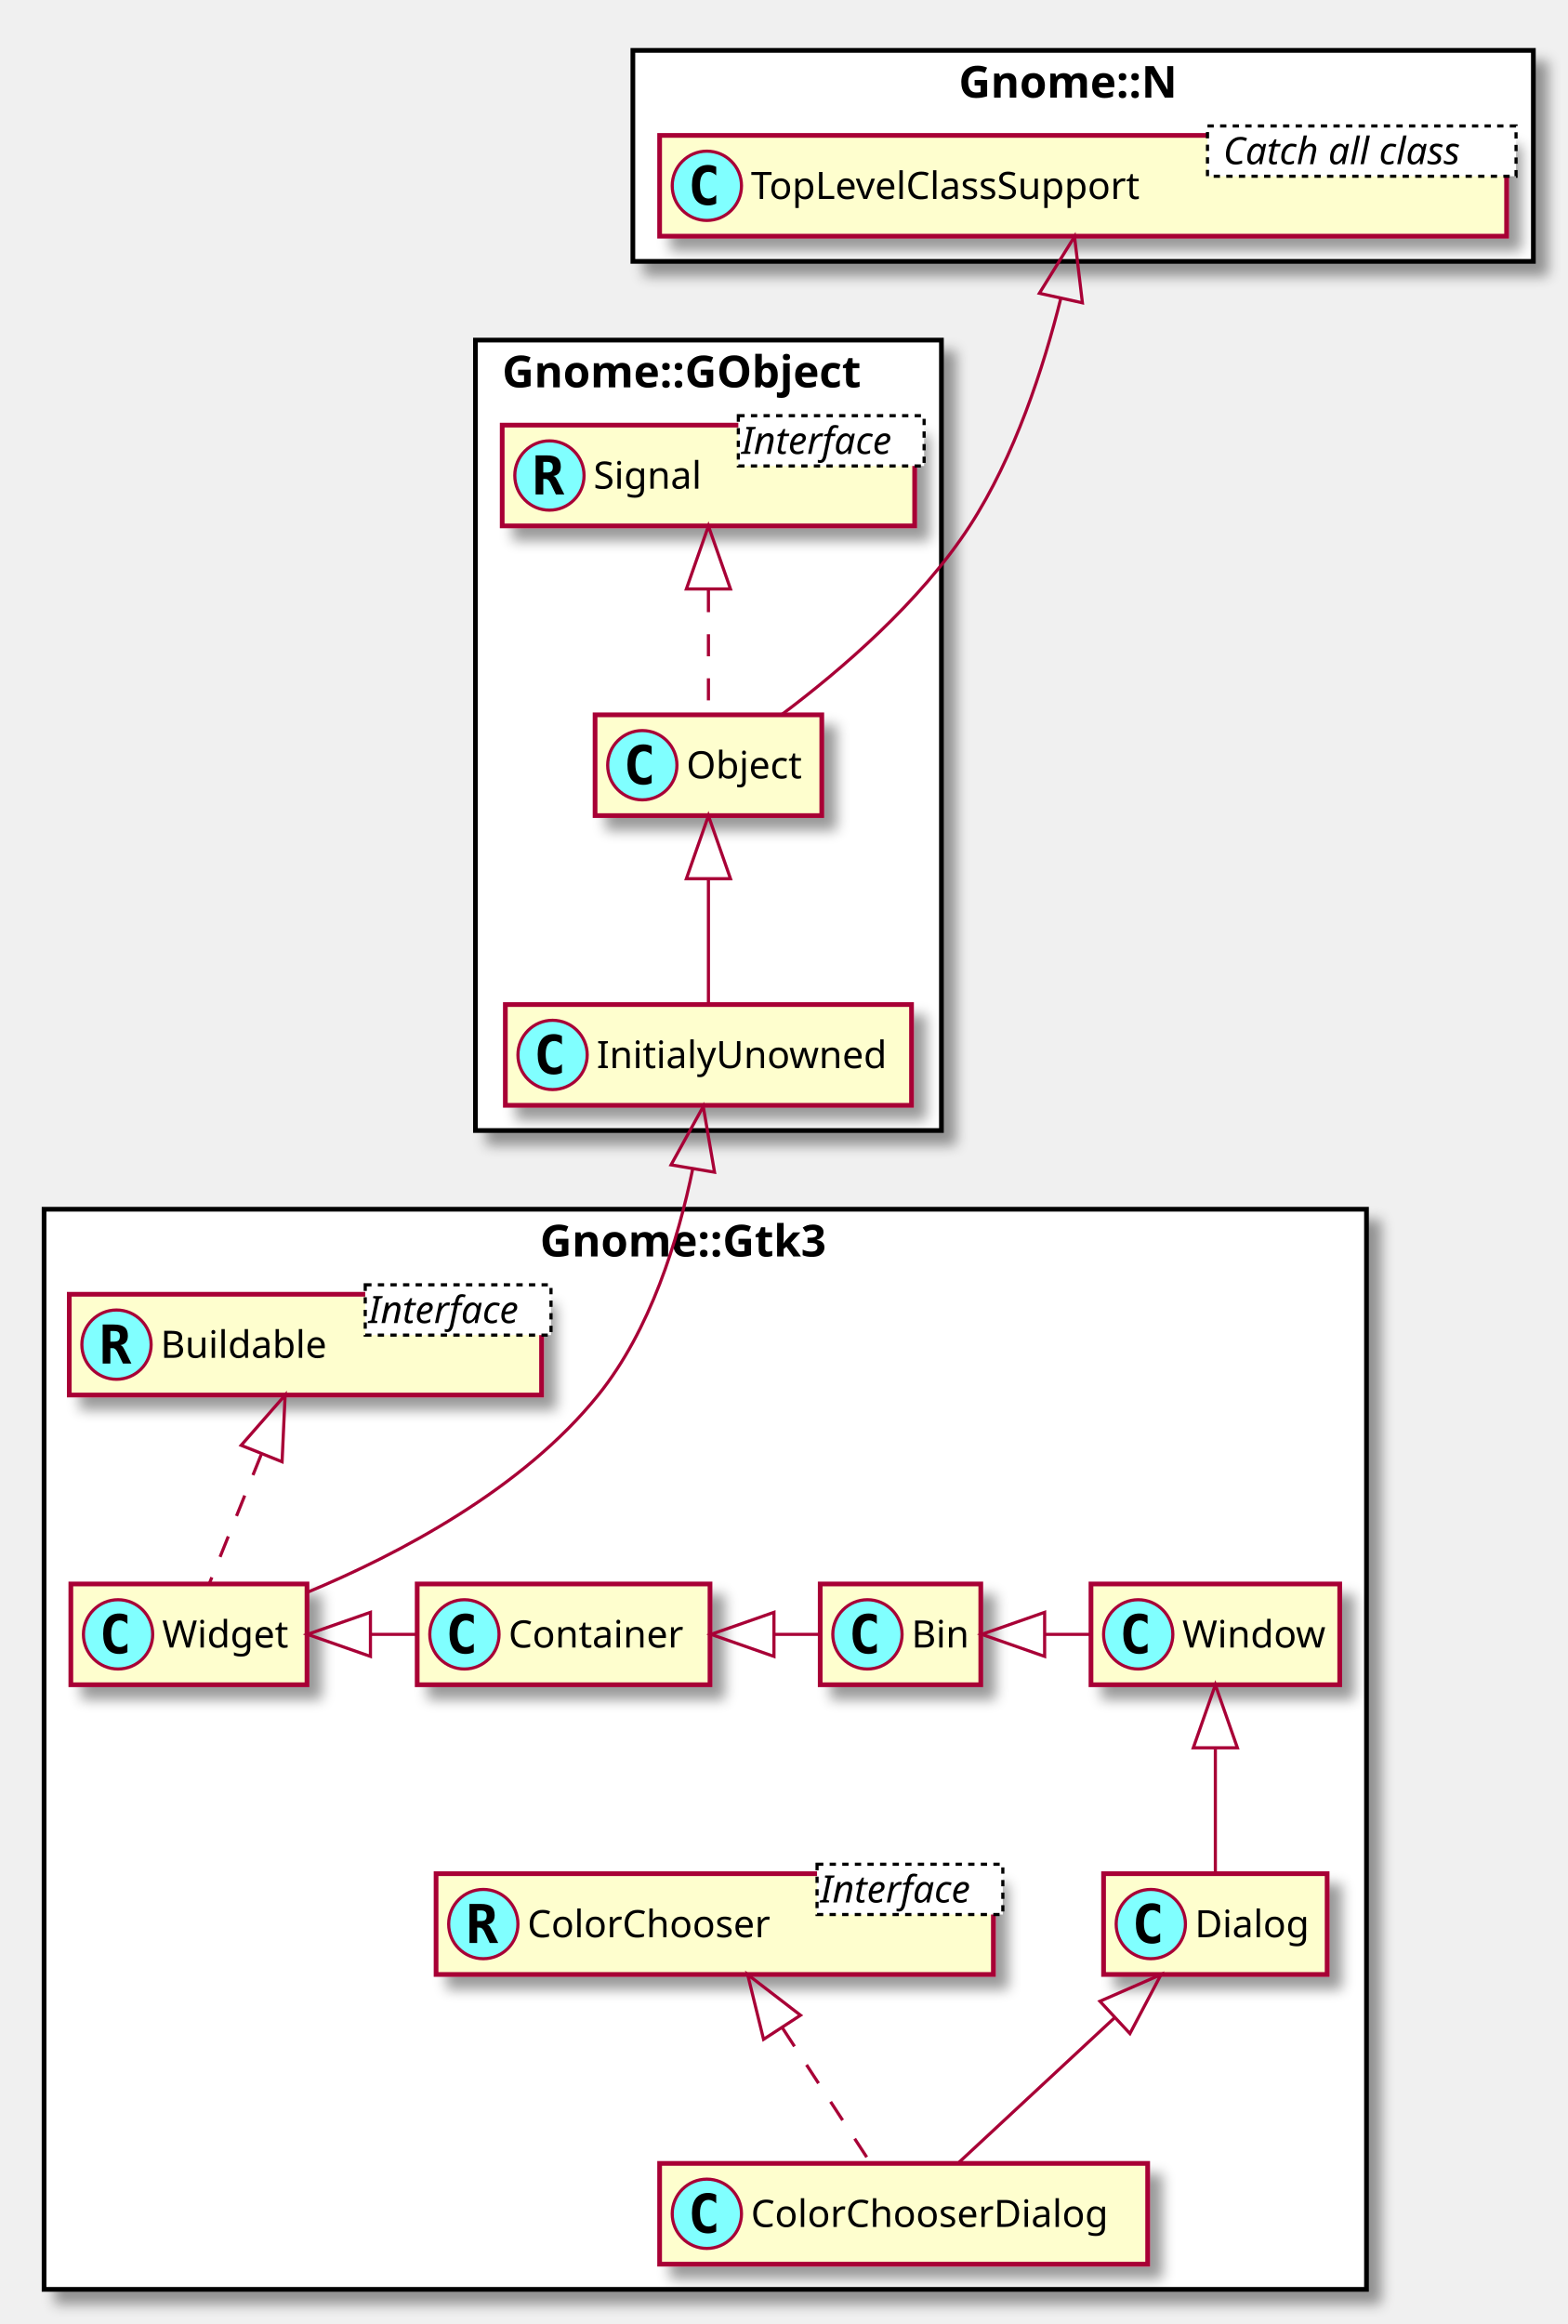
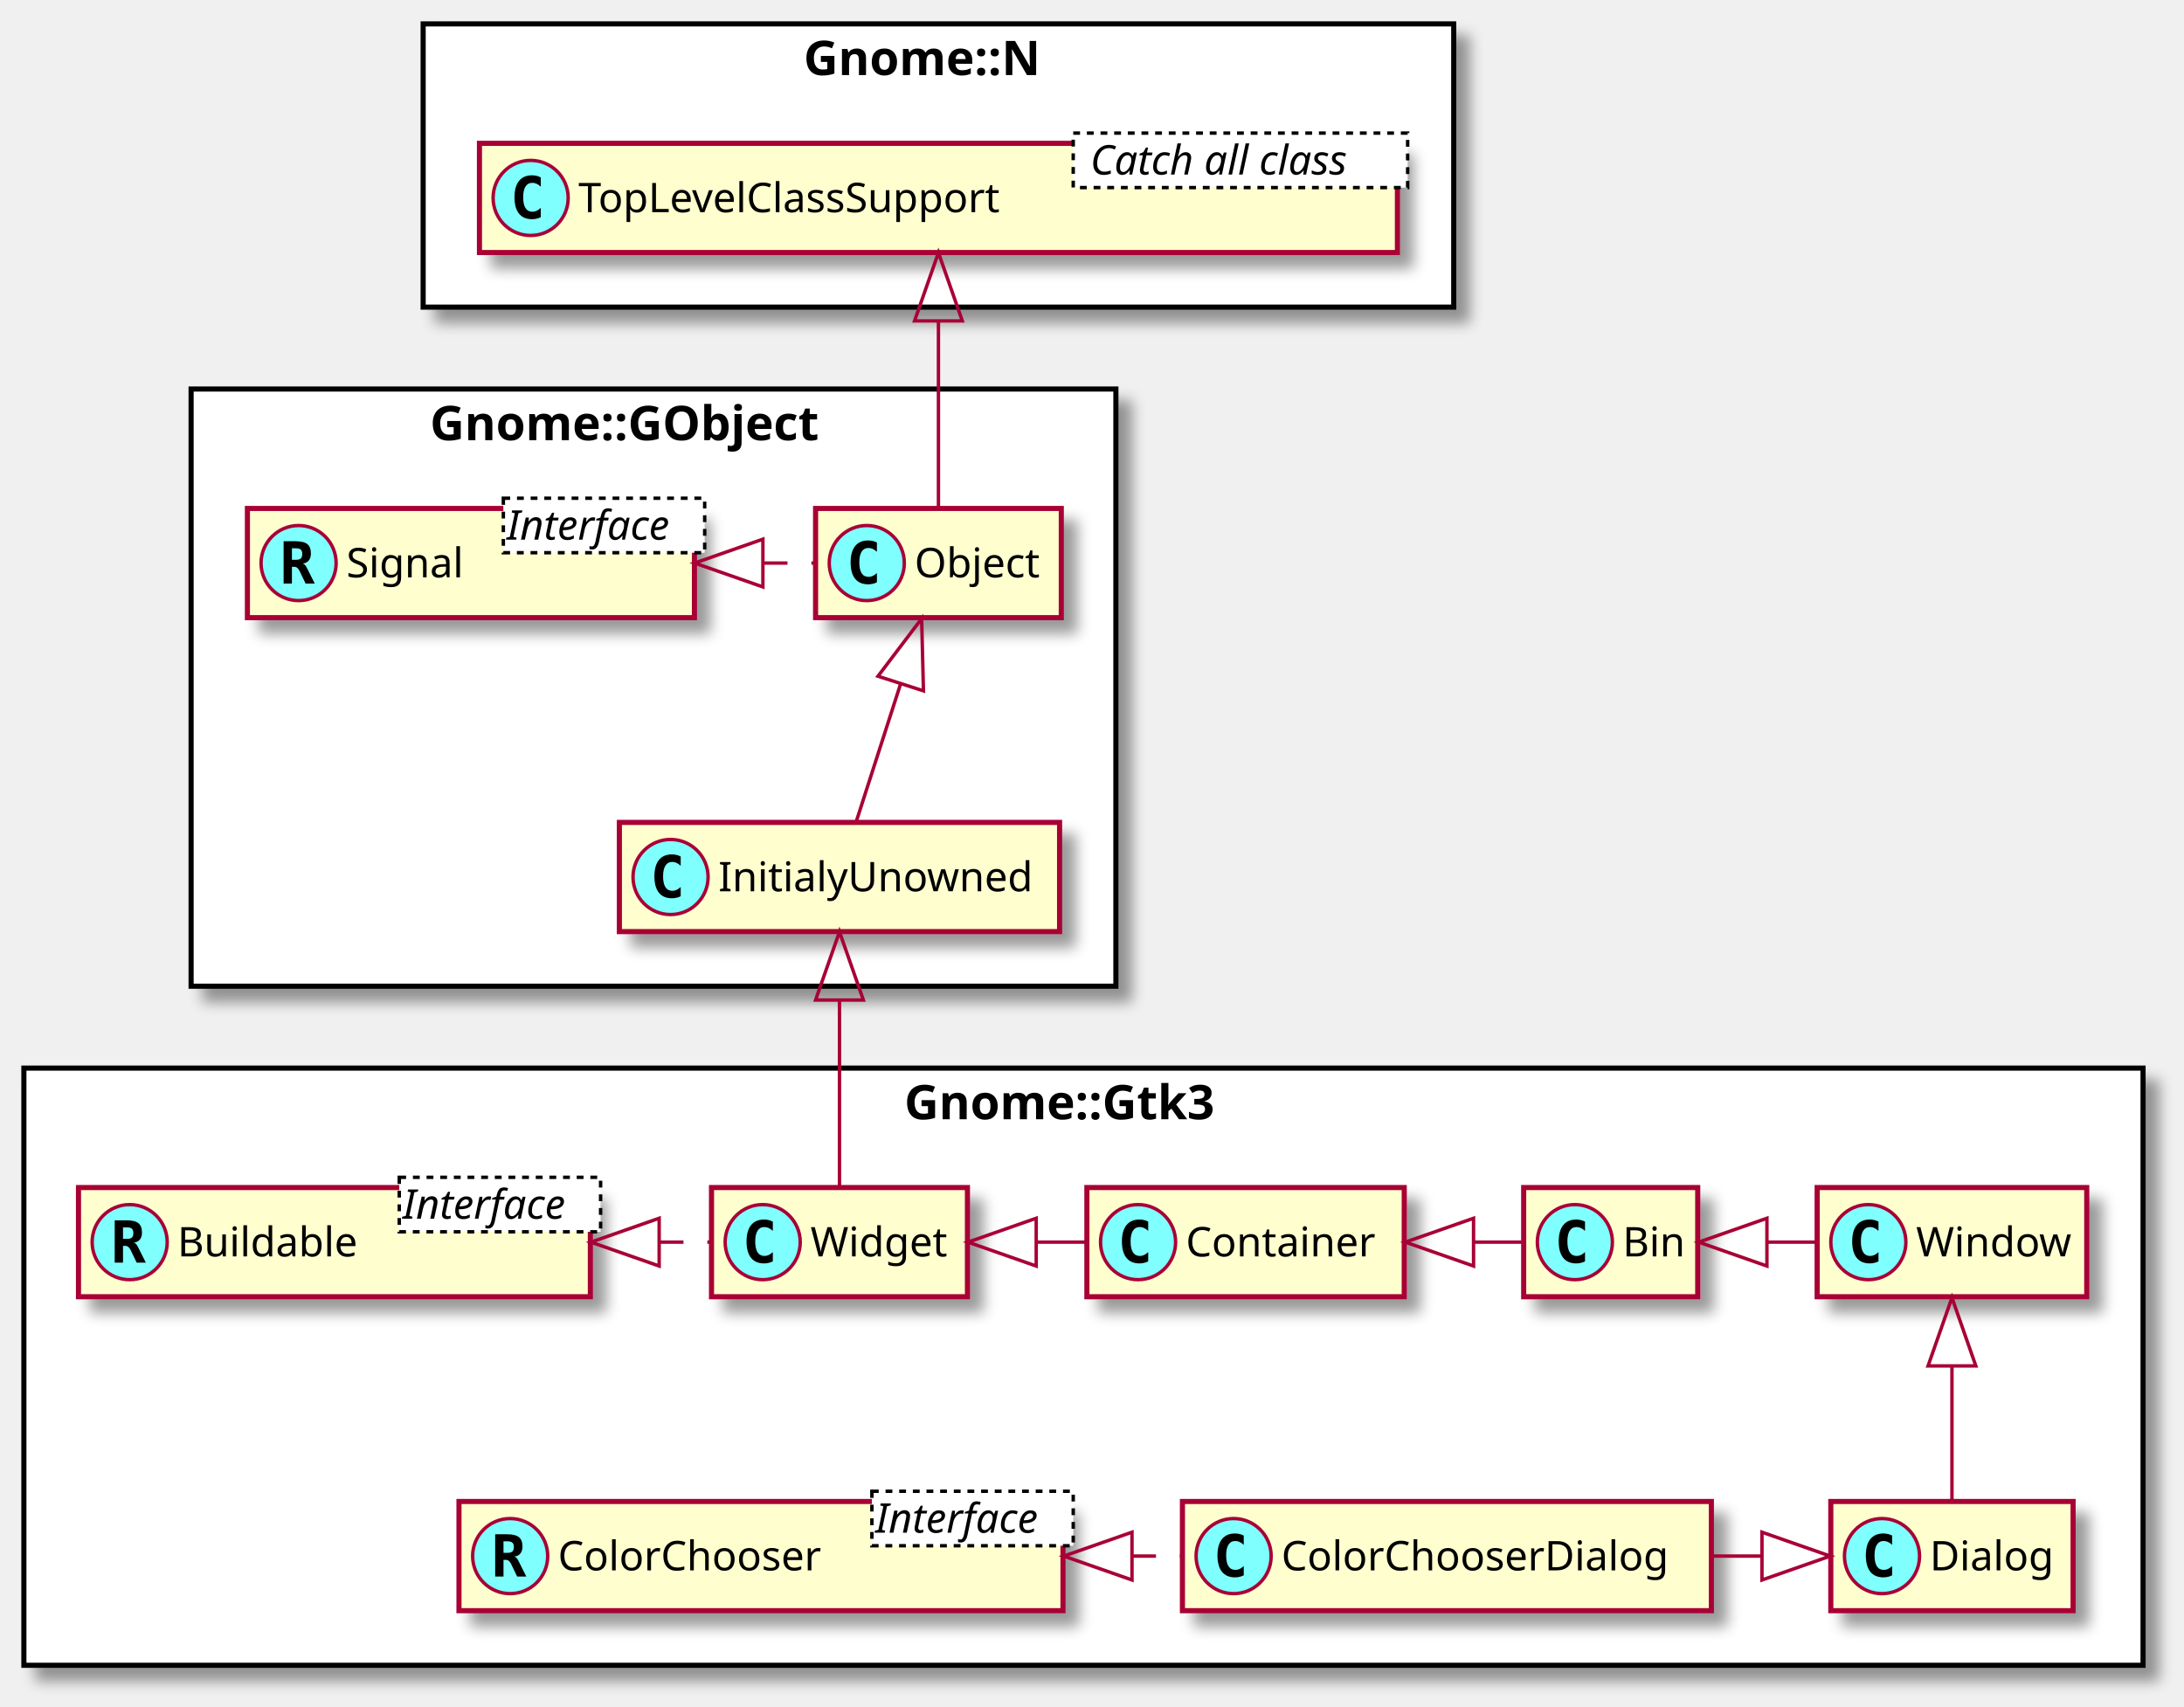
- <svg xmlns="http://www.w3.org/2000/svg" contentScriptType="application/ecmascript" contentStyleType="text/css" height="738px" preserveAspectRatio="none" style="width:498px;height:738px;" version="1.1" viewBox="0 0 498 738" width="498px" zoomAndPan="magnify">
+ <svg xmlns="http://www.w3.org/2000/svg" contentScriptType="application/ecmascript" contentStyleType="text/css" height="500px" preserveAspectRatio="none" style="width:640px;height:500px;" version="1.1" viewBox="0 0 640 500" width="640px" zoomAndPan="magnify">
  <defs>
-     <filter height="300%" id="f1blewdeqm3gwd" width="300%" x="-1" y="-1">
+     <filter height="300%" id="f6r5jbztp8tus" width="300%" x="-1" y="-1">
      <feGaussianBlur result="blurOut" stdDeviation="2.0" />
      <feColorMatrix in="blurOut" result="blurOut2" type="matrix" values="0 0 0 0 0 0 0 0 0 0 0 0 0 0 0 0 0 0 .4 0" />
      <feOffset dx="4.0" dy="4.0" in="blurOut2" result="blurOut3" />
      <feBlend in="SourceGraphic" in2="blurOut3" mode="normal" />
    </filter>
  </defs>
  <g>
-     <rect fill="#FFFFFF" filter="url(#f1blewdeqm3gwd)" height="67" style="stroke: #000000; stroke-width: 1.5;" width="286" x="201" y="16" />
-     <text fill="#000000" font-family="sans-serif" font-size="14" font-weight="bold" lengthAdjust="spacingAndGlyphs" textLength="79" x="304.5" y="30.995">Gnome::N</text>
-     <rect fill="#FFFFFF" filter="url(#f1blewdeqm3gwd)" height="251" style="stroke: #000000; stroke-width: 1.5;" width="148" x="151" y="108" />
-     <text fill="#000000" font-family="sans-serif" font-size="14" font-weight="bold" lengthAdjust="spacingAndGlyphs" textLength="131" x="159.5" y="122.995">Gnome::GObject</text>
-     <rect fill="#FFFFFF" filter="url(#f1blewdeqm3gwd)" height="343" style="stroke: #000000; stroke-width: 1.5;" width="420" x="14" y="384" />
-     <text fill="#000000" font-family="sans-serif" font-size="14" font-weight="bold" lengthAdjust="spacingAndGlyphs" textLength="105" x="171.5" y="398.995">Gnome::Gtk3</text>
-     <rect fill="#FEFECE" filter="url(#f1blewdeqm3gwd)" height="32" id="Gnome::N::TopLevelClassSupport" style="stroke: #A80036; stroke-width: 1.5;" width="269" x="209.5" y="43" />
-     <ellipse cx="224.5" cy="59" fill="#80FFFF" rx="11" ry="11" style="stroke: #A80036; stroke-width: 1.0;" />
-     <path d="M227.469,64.641 Q226.891,64.938 226.25,65.078 Q225.609,65.234 224.906,65.234 Q222.406,65.234 221.078,63.594 Q219.766,61.938 219.766,58.812 Q219.766,55.688 221.078,54.031 Q222.406,52.375 224.906,52.375 Q225.609,52.375 226.25,52.531 Q226.906,52.688 227.469,52.984 L227.469,55.703 Q226.844,55.125 226.25,54.859 Q225.656,54.578 225.031,54.578 Q223.688,54.578 223,55.656 Q222.312,56.719 222.312,58.812 Q222.312,60.906 223,61.984 Q223.688,63.047 225.031,63.047 Q225.656,63.047 226.25,62.781 Q226.844,62.5 227.469,61.922 L227.469,64.641 Z " />
-     <text fill="#000000" font-family="sans-serif" font-size="12" lengthAdjust="spacingAndGlyphs" textLength="137" x="238.5" y="63.181">TopLevelClassSupport</text>
-     <rect fill="#FFFFFF" height="15.969" style="stroke: #000000; stroke-width: 1.0; stroke-dasharray: 2.0,2.0;" width="98" x="383.5" y="40" />
-     <text fill="#000000" font-family="sans-serif" font-size="12" font-style="italic" lengthAdjust="spacingAndGlyphs" textLength="88" x="388.5" y="52.139">Catch all class</text>
-     <rect fill="#FEFECE" filter="url(#f1blewdeqm3gwd)" height="32" id="Gnome::GObject::Signal" style="stroke: #A80036; stroke-width: 1.5;" width="131" x="159.5" y="135" />
-     <ellipse cx="174.5" cy="151" fill="#80FFFF" rx="11" ry="11" style="stroke: #A80036; stroke-width: 1.0;" />
-     <path d="M175.703,151.141 Q176.062,151.219 176.328,151.5 Q176.609,151.766 177,152.547 L179.234,157 L176.547,157 L175.047,153.875 Q174.984,153.734 174.875,153.5 Q174.219,152.109 173.328,152.109 L172.547,152.109 L172.547,157 L170.109,157 L170.109,144.609 L173.641,144.609 Q176.031,144.609 177.062,145.453 Q178.109,146.297 178.109,148.203 Q178.109,149.484 177.484,150.25 Q176.875,151 175.703,151.141 Z M172.547,146.672 L172.547,150.047 L173.703,150.047 Q174.719,150.047 175.141,149.656 Q175.578,149.25 175.578,148.344 Q175.578,147.453 175.141,147.062 Q174.719,146.672 173.703,146.672 L172.547,146.672 Z " />
-     <text fill="#000000" font-family="sans-serif" font-size="12" lengthAdjust="spacingAndGlyphs" textLength="38" x="188.5" y="155.181">Signal</text>
-     <rect fill="#FFFFFF" height="15.969" style="stroke: #000000; stroke-width: 1.0; stroke-dasharray: 2.0,2.0;" width="59" x="234.5" y="132" />
-     <text fill="#000000" font-family="sans-serif" font-size="12" font-style="italic" lengthAdjust="spacingAndGlyphs" textLength="57" x="235.5" y="144.139">Interface</text>
-     <rect fill="#FEFECE" filter="url(#f1blewdeqm3gwd)" height="32" id="Gnome::GObject::Object" style="stroke: #A80036; stroke-width: 1.5;" width="72" x="189" y="227" />
-     <ellipse cx="204" cy="243" fill="#80FFFF" rx="11" ry="11" style="stroke: #A80036; stroke-width: 1.0;" />
-     <path d="M206.969,248.641 Q206.391,248.938 205.75,249.078 Q205.109,249.234 204.406,249.234 Q201.906,249.234 200.578,247.594 Q199.266,245.938 199.266,242.812 Q199.266,239.688 200.578,238.031 Q201.906,236.375 204.406,236.375 Q205.109,236.375 205.75,236.531 Q206.406,236.688 206.969,236.984 L206.969,239.703 Q206.344,239.125 205.75,238.859 Q205.156,238.578 204.531,238.578 Q203.188,238.578 202.5,239.656 Q201.812,240.719 201.812,242.812 Q201.812,244.906 202.5,245.984 Q203.188,247.047 204.531,247.047 Q205.156,247.047 205.75,246.781 Q206.344,246.5 206.969,245.922 L206.969,248.641 Z " />
-     <text fill="#000000" font-family="sans-serif" font-size="12" lengthAdjust="spacingAndGlyphs" textLength="40" x="218" y="247.181">Object</text>
-     <rect fill="#FEFECE" filter="url(#f1blewdeqm3gwd)" height="32" id="Gnome::GObject::InitialyUnowned" style="stroke: #A80036; stroke-width: 1.5;" width="129" x="160.5" y="319" />
-     <ellipse cx="175.5" cy="335" fill="#80FFFF" rx="11" ry="11" style="stroke: #A80036; stroke-width: 1.0;" />
-     <path d="M178.469,340.641 Q177.891,340.938 177.25,341.078 Q176.609,341.234 175.906,341.234 Q173.406,341.234 172.078,339.594 Q170.766,337.938 170.766,334.812 Q170.766,331.688 172.078,330.031 Q173.406,328.375 175.906,328.375 Q176.609,328.375 177.25,328.531 Q177.906,328.688 178.469,328.984 L178.469,331.703 Q177.844,331.125 177.25,330.859 Q176.656,330.578 176.031,330.578 Q174.688,330.578 174,331.656 Q173.312,332.719 173.312,334.812 Q173.312,336.906 174,337.984 Q174.688,339.047 176.031,339.047 Q176.656,339.047 177.25,338.781 Q177.844,338.5 178.469,337.922 L178.469,340.641 Z " />
-     <text fill="#000000" font-family="sans-serif" font-size="12" lengthAdjust="spacingAndGlyphs" textLength="97" x="189.5" y="339.181">InitialyUnowned</text>
-     <rect fill="#FEFECE" filter="url(#f1blewdeqm3gwd)" height="32" id="Gnome::Gtk3::Buildable" style="stroke: #A80036; stroke-width: 1.5;" width="150" x="22" y="411" />
-     <ellipse cx="37" cy="427" fill="#80FFFF" rx="11" ry="11" style="stroke: #A80036; stroke-width: 1.0;" />
-     <path d="M38.203,427.141 Q38.562,427.219 38.828,427.5 Q39.109,427.766 39.5,428.547 L41.734,433 L39.047,433 L37.547,429.875 Q37.484,429.734 37.375,429.5 Q36.719,428.109 35.828,428.109 L35.047,428.109 L35.047,433 L32.609,433 L32.609,420.609 L36.141,420.609 Q38.531,420.609 39.562,421.453 Q40.609,422.297 40.609,424.203 Q40.609,425.484 39.984,426.25 Q39.375,427 38.203,427.141 Z M35.047,422.672 L35.047,426.047 L36.203,426.047 Q37.219,426.047 37.641,425.656 Q38.078,425.25 38.078,424.344 Q38.078,423.453 37.641,423.062 Q37.219,422.672 36.203,422.672 L35.047,422.672 Z " />
-     <text fill="#000000" font-family="sans-serif" font-size="12" lengthAdjust="spacingAndGlyphs" textLength="57" x="51" y="431.181">Buildable</text>
-     <rect fill="#FFFFFF" height="15.969" style="stroke: #000000; stroke-width: 1.0; stroke-dasharray: 2.0,2.0;" width="59" x="116" y="408" />
-     <text fill="#000000" font-family="sans-serif" font-size="12" font-style="italic" lengthAdjust="spacingAndGlyphs" textLength="57" x="117" y="420.139">Interface</text>
-     <rect fill="#FEFECE" filter="url(#f1blewdeqm3gwd)" height="32" id="Gnome::Gtk3::ColorChooser" style="stroke: #A80036; stroke-width: 1.5;" width="177" x="138.5" y="595" />
-     <ellipse cx="153.5" cy="611" fill="#80FFFF" rx="11" ry="11" style="stroke: #A80036; stroke-width: 1.0;" />
-     <path d="M154.703,611.141 Q155.062,611.219 155.328,611.5 Q155.609,611.766 156,612.547 L158.234,617 L155.547,617 L154.047,613.875 Q153.984,613.734 153.875,613.5 Q153.219,612.109 152.328,612.109 L151.547,612.109 L151.547,617 L149.109,617 L149.109,604.609 L152.641,604.609 Q155.031,604.609 156.062,605.453 Q157.109,606.297 157.109,608.203 Q157.109,609.484 156.484,610.25 Q155.875,611 154.703,611.141 Z M151.547,606.672 L151.547,610.047 L152.703,610.047 Q153.719,610.047 154.141,609.656 Q154.578,609.25 154.578,608.344 Q154.578,607.453 154.141,607.062 Q153.719,606.672 152.703,606.672 L151.547,606.672 Z " />
-     <text fill="#000000" font-family="sans-serif" font-size="12" lengthAdjust="spacingAndGlyphs" textLength="84" x="167.5" y="615.181">ColorChooser</text>
-     <rect fill="#FFFFFF" height="15.969" style="stroke: #000000; stroke-width: 1.0; stroke-dasharray: 2.0,2.0;" width="59" x="259.5" y="592" />
-     <text fill="#000000" font-family="sans-serif" font-size="12" font-style="italic" lengthAdjust="spacingAndGlyphs" textLength="57" x="260.5" y="604.139">Interface</text>
-     <rect fill="#FEFECE" filter="url(#f1blewdeqm3gwd)" height="32" id="Gnome::Gtk3::Widget" style="stroke: #A80036; stroke-width: 1.5;" width="75" x="22.5" y="503" />
-     <ellipse cx="37.5" cy="519" fill="#80FFFF" rx="11" ry="11" style="stroke: #A80036; stroke-width: 1.0;" />
-     <path d="M40.469,524.641 Q39.891,524.938 39.25,525.078 Q38.609,525.234 37.906,525.234 Q35.406,525.234 34.078,523.594 Q32.766,521.938 32.766,518.812 Q32.766,515.688 34.078,514.031 Q35.406,512.375 37.906,512.375 Q38.609,512.375 39.25,512.531 Q39.906,512.688 40.469,512.984 L40.469,515.703 Q39.844,515.125 39.25,514.859 Q38.656,514.578 38.031,514.578 Q36.688,514.578 36,515.656 Q35.312,516.719 35.312,518.812 Q35.312,520.906 36,521.984 Q36.688,523.047 38.031,523.047 Q38.656,523.047 39.25,522.781 Q39.844,522.5 40.469,521.922 L40.469,524.641 Z " />
-     <text fill="#000000" font-family="sans-serif" font-size="12" lengthAdjust="spacingAndGlyphs" textLength="43" x="51.5" y="523.181">Widget</text>
-     <rect fill="#FEFECE" filter="url(#f1blewdeqm3gwd)" height="32" id="Gnome::Gtk3::Container" style="stroke: #A80036; stroke-width: 1.5;" width="93" x="132.5" y="503" />
-     <ellipse cx="147.5" cy="519" fill="#80FFFF" rx="11" ry="11" style="stroke: #A80036; stroke-width: 1.0;" />
-     <path d="M150.469,524.641 Q149.891,524.938 149.25,525.078 Q148.609,525.234 147.906,525.234 Q145.406,525.234 144.078,523.594 Q142.766,521.938 142.766,518.812 Q142.766,515.688 144.078,514.031 Q145.406,512.375 147.906,512.375 Q148.609,512.375 149.25,512.531 Q149.906,512.688 150.469,512.984 L150.469,515.703 Q149.844,515.125 149.25,514.859 Q148.656,514.578 148.031,514.578 Q146.688,514.578 146,515.656 Q145.312,516.719 145.312,518.812 Q145.312,520.906 146,521.984 Q146.688,523.047 148.031,523.047 Q148.656,523.047 149.25,522.781 Q149.844,522.5 150.469,521.922 L150.469,524.641 Z " />
-     <text fill="#000000" font-family="sans-serif" font-size="12" lengthAdjust="spacingAndGlyphs" textLength="61" x="161.5" y="523.181">Container</text>
-     <rect fill="#FEFECE" filter="url(#f1blewdeqm3gwd)" height="32" id="Gnome::Gtk3::Bin" style="stroke: #A80036; stroke-width: 1.5;" width="51" x="260.5" y="503" />
-     <ellipse cx="275.5" cy="519" fill="#80FFFF" rx="11" ry="11" style="stroke: #A80036; stroke-width: 1.0;" />
-     <path d="M278.469,524.641 Q277.891,524.938 277.25,525.078 Q276.609,525.234 275.906,525.234 Q273.406,525.234 272.078,523.594 Q270.766,521.938 270.766,518.812 Q270.766,515.688 272.078,514.031 Q273.406,512.375 275.906,512.375 Q276.609,512.375 277.25,512.531 Q277.906,512.688 278.469,512.984 L278.469,515.703 Q277.844,515.125 277.25,514.859 Q276.656,514.578 276.031,514.578 Q274.688,514.578 274,515.656 Q273.312,516.719 273.312,518.812 Q273.312,520.906 274,521.984 Q274.688,523.047 276.031,523.047 Q276.656,523.047 277.25,522.781 Q277.844,522.5 278.469,521.922 L278.469,524.641 Z " />
-     <text fill="#000000" font-family="sans-serif" font-size="12" lengthAdjust="spacingAndGlyphs" textLength="19" x="289.5" y="523.181">Bin</text>
-     <rect fill="#FEFECE" filter="url(#f1blewdeqm3gwd)" height="32" id="Gnome::Gtk3::Window" style="stroke: #A80036; stroke-width: 1.5;" width="79" x="346.5" y="503" />
-     <ellipse cx="361.5" cy="519" fill="#80FFFF" rx="11" ry="11" style="stroke: #A80036; stroke-width: 1.0;" />
-     <path d="M364.469,524.641 Q363.891,524.938 363.25,525.078 Q362.609,525.234 361.906,525.234 Q359.406,525.234 358.078,523.594 Q356.766,521.938 356.766,518.812 Q356.766,515.688 358.078,514.031 Q359.406,512.375 361.906,512.375 Q362.609,512.375 363.25,512.531 Q363.906,512.688 364.469,512.984 L364.469,515.703 Q363.844,515.125 363.25,514.859 Q362.656,514.578 362.031,514.578 Q360.688,514.578 360,515.656 Q359.312,516.719 359.312,518.812 Q359.312,520.906 360,521.984 Q360.688,523.047 362.031,523.047 Q362.656,523.047 363.25,522.781 Q363.844,522.5 364.469,521.922 L364.469,524.641 Z " />
-     <text fill="#000000" font-family="sans-serif" font-size="12" lengthAdjust="spacingAndGlyphs" textLength="47" x="375.5" y="523.181">Window</text>
-     <rect fill="#FEFECE" filter="url(#f1blewdeqm3gwd)" height="32" id="Gnome::Gtk3::Dialog" style="stroke: #A80036; stroke-width: 1.5;" width="71" x="350.5" y="595" />
-     <ellipse cx="365.5" cy="611" fill="#80FFFF" rx="11" ry="11" style="stroke: #A80036; stroke-width: 1.0;" />
-     <path d="M368.469,616.641 Q367.891,616.938 367.25,617.078 Q366.609,617.234 365.906,617.234 Q363.406,617.234 362.078,615.594 Q360.766,613.938 360.766,610.812 Q360.766,607.688 362.078,606.031 Q363.406,604.375 365.906,604.375 Q366.609,604.375 367.25,604.531 Q367.906,604.688 368.469,604.984 L368.469,607.703 Q367.844,607.125 367.25,606.859 Q366.656,606.578 366.031,606.578 Q364.688,606.578 364,607.656 Q363.312,608.719 363.312,610.812 Q363.312,612.906 364,613.984 Q364.688,615.047 366.031,615.047 Q366.656,615.047 367.25,614.781 Q367.844,614.5 368.469,613.922 L368.469,616.641 Z " />
-     <text fill="#000000" font-family="sans-serif" font-size="12" lengthAdjust="spacingAndGlyphs" textLength="39" x="379.5" y="615.181">Dialog</text>
-     <rect fill="#FEFECE" filter="url(#f1blewdeqm3gwd)" height="32" id="Gnome::Gtk3::ColorChooserDialog" style="stroke: #A80036; stroke-width: 1.5;" width="155" x="209.5" y="687" />
-     <ellipse cx="224.5" cy="703" fill="#80FFFF" rx="11" ry="11" style="stroke: #A80036; stroke-width: 1.0;" />
-     <path d="M227.469,708.641 Q226.891,708.938 226.25,709.078 Q225.609,709.234 224.906,709.234 Q222.406,709.234 221.078,707.594 Q219.766,705.938 219.766,702.812 Q219.766,699.688 221.078,698.031 Q222.406,696.375 224.906,696.375 Q225.609,696.375 226.25,696.531 Q226.906,696.688 227.469,696.984 L227.469,699.703 Q226.844,699.125 226.25,698.859 Q225.656,698.578 225.031,698.578 Q223.688,698.578 223,699.656 Q222.312,700.719 222.312,702.812 Q222.312,704.906 223,705.984 Q223.688,707.047 225.031,707.047 Q225.656,707.047 226.25,706.781 Q226.844,706.5 227.469,705.922 L227.469,708.641 Z " />
-     <text fill="#000000" font-family="sans-serif" font-size="12" lengthAdjust="spacingAndGlyphs" textLength="123" x="238.5" y="707.181">ColorChooserDialog</text>
-     <path d="M336.932,94.691 C331.432,116.766 322.281,144.99 308,167 C292.26,191.257 266.979,212.868 248.449,226.786 " fill="none" id="Gnome::N::TopLevelClassSupport-Gnome::GObject::Object" style="stroke: #A80036; stroke-width: 1.0;" />
-     <polygon fill="none" points="330.107,93.133,341.271,75.123,343.775,96.164,330.107,93.133" style="stroke: #A80036; stroke-width: 1.0;" />
-     <path d="M225,279.405 C225,293.079 225,307.937 225,318.85 " fill="none" id="Gnome::GObject::Object-Gnome::GObject::InitialyUnowned" style="stroke: #A80036; stroke-width: 1.0;" />
-     <polygon fill="none" points="218,279.025,225,259.025,232,279.025,218,279.025" style="stroke: #A80036; stroke-width: 1.0;" />
-     <path d="M225,187.405 C225,201.079 225,215.937 225,226.85 " fill="none" id="Gnome::GObject::Signal-Gnome::GObject::Object" style="stroke: #A80036; stroke-width: 1.0; stroke-dasharray: 7.0,7.0;" />
-     <polygon fill="none" points="218,187.025,225,167.025,232,187.025,218,187.025" style="stroke: #A80036; stroke-width: 1.0;" />
-     <path d="M220.031,371.087 C215.397,393.714 206.582,422.393 190,443 C165.907,472.941 126.619,493.556 97.53,505.683 " fill="none" id="Gnome::GObject::InitialyUnowned-Gnome::Gtk3::Widget" style="stroke: #A80036; stroke-width: 1.0;" />
-     <polygon fill="none" points="213.13,369.914,223.358,351.356,226.935,372.242,213.13,369.914" style="stroke: #A80036; stroke-width: 1.0;" />
-     <path d="M117.677,519 C122.547,519 127.418,519 132.289,519 " fill="none" id="Gnome::Gtk3::Widget-Gnome::Gtk3::Container" style="stroke: #A80036; stroke-width: 1.0;" />
-     <polygon fill="none" points="117.652,526,97.652,519,117.652,512,117.652,526" style="stroke: #A80036; stroke-width: 1.0;" />
-     <path d="M245.925,519 C250.663,519 255.4,519 260.138,519 " fill="none" id="Gnome::Gtk3::Container-Gnome::Gtk3::Bin" style="stroke: #A80036; stroke-width: 1.0;" />
-     <polygon fill="none" points="245.812,526,225.812,519,245.812,512,245.812,526" style="stroke: #A80036; stroke-width: 1.0;" />
-     <path d="M331.996,519 C336.758,519 341.52,519 346.281,519 " fill="none" id="Gnome::Gtk3::Bin-Gnome::Gtk3::Window" style="stroke: #A80036; stroke-width: 1.0;" />
-     <polygon fill="none" points="331.781,526,311.781,519,331.781,512,331.781,526" style="stroke: #A80036; stroke-width: 1.0;" />
-     <path d="M386,555.405 C386,569.079 386,583.937 386,594.85 " fill="none" id="Gnome::Gtk3::Window-Gnome::Gtk3::Dialog" style="stroke: #A80036; stroke-width: 1.0;" />
-     <polygon fill="none" points="379,555.025,386,535.025,393,555.025,379,555.025" style="stroke: #A80036; stroke-width: 1.0;" />
-     <path d="M353.88,640.848 C337.424,656.141 318.032,674.162 304.379,686.85 " fill="none" id="Gnome::Gtk3::Dialog-Gnome::Gtk3::ColorChooserDialog" style="stroke: #A80036; stroke-width: 1.0;" />
-     <polygon fill="none" points="349.34,635.512,368.755,627.025,358.87,645.768,349.34,635.512" style="stroke: #A80036; stroke-width: 1.0;" />
-     <path d="M82.953,461.927 C77.294,476 71.043,491.542 66.495,502.85 " fill="none" id="Gnome::Gtk3::Buildable-Gnome::Gtk3::Widget" style="stroke: #A80036; stroke-width: 1.0; stroke-dasharray: 7.0,7.0;" />
-     <polygon fill="none" points="76.598,458.969,90.555,443.025,89.587,464.193,76.598,458.969" style="stroke: #A80036; stroke-width: 1.0;" />
-     <path d="M248.504,643.973 C258.007,658.545 268.75,675.016 276.467,686.85 " fill="none" id="Gnome::Gtk3::ColorChooser-Gnome::Gtk3::ColorChooserDialog" style="stroke: #A80036; stroke-width: 1.0; stroke-dasharray: 7.0,7.0;" />
-     <polygon fill="none" points="242.513,647.601,237.451,627.025,254.24,639.953,242.513,647.601" style="stroke: #A80036; stroke-width: 1.0;" />
+     <rect fill="#FFFFFF" filter="url(#f6r5jbztp8tus)" height="83" style="stroke: #000000; stroke-width: 1.5;" width="302" x="124" y="7" />
+     <text fill="#000000" font-family="sans-serif" font-size="14" font-weight="bold" lengthAdjust="spacingAndGlyphs" textLength="79" x="235.5" y="21.995">Gnome::N</text>
+     <rect fill="#FFFFFF" filter="url(#f6r5jbztp8tus)" height="175" style="stroke: #000000; stroke-width: 1.5;" width="271" x="56" y="114" />
+     <text fill="#000000" font-family="sans-serif" font-size="14" font-weight="bold" lengthAdjust="spacingAndGlyphs" textLength="131" x="126" y="128.995">Gnome::GObject</text>
+     <rect fill="#FFFFFF" filter="url(#f6r5jbztp8tus)" height="175" style="stroke: #000000; stroke-width: 1.5;" width="621" x="7" y="313" />
+     <text fill="#000000" font-family="sans-serif" font-size="14" font-weight="bold" lengthAdjust="spacingAndGlyphs" textLength="105" x="265" y="327.995">Gnome::Gtk3</text>
+     <rect codeLine="9" fill="#FEFECE" filter="url(#f6r5jbztp8tus)" height="32" id="Gnome::N::TopLevelClassSupport" style="stroke: #A80036; stroke-width: 1.5;" width="269" x="140.5" y="42" />
+     <ellipse cx="155.5" cy="58" fill="#80FFFF" rx="11" ry="11" style="stroke: #A80036; stroke-width: 1.0;" />
+     <path d="M158.469,63.641 Q157.891,63.938 157.25,64.078 Q156.609,64.234 155.906,64.234 Q153.406,64.234 152.078,62.594 Q150.766,60.938 150.766,57.812 Q150.766,54.688 152.078,53.031 Q153.406,51.375 155.906,51.375 Q156.609,51.375 157.25,51.531 Q157.906,51.688 158.469,51.984 L158.469,54.703 Q157.844,54.125 157.25,53.859 Q156.656,53.578 156.031,53.578 Q154.688,53.578 154,54.656 Q153.312,55.719 153.312,57.812 Q153.312,59.906 154,60.984 Q154.688,62.047 156.031,62.047 Q156.656,62.047 157.25,61.781 Q157.844,61.5 158.469,60.922 L158.469,63.641 Z " />
+     <text fill="#000000" font-family="sans-serif" font-size="12" lengthAdjust="spacingAndGlyphs" textLength="137" x="169.5" y="62.181">TopLevelClassSupport</text>
+     <rect fill="#FFFFFF" height="15.969" style="stroke: #000000; stroke-width: 1.0; stroke-dasharray: 2.0,2.0;" width="98" x="314.5" y="39" />
+     <text fill="#000000" font-family="sans-serif" font-size="12" font-style="italic" lengthAdjust="spacingAndGlyphs" textLength="88" x="319.5" y="51.139">Catch all class</text>
+     <rect codeLine="12" fill="#FEFECE" filter="url(#f6r5jbztp8tus)" height="32" id="Gnome::GObject::Signal" style="stroke: #A80036; stroke-width: 1.5;" width="131" x="72.5" y="149" />
+     <ellipse cx="87.5" cy="165" fill="#80FFFF" rx="11" ry="11" style="stroke: #A80036; stroke-width: 1.0;" />
+     <path d="M88.703,165.141 Q89.062,165.219 89.328,165.5 Q89.609,165.766 90,166.547 L92.234,171 L89.547,171 L88.047,167.875 Q87.984,167.734 87.875,167.5 Q87.219,166.109 86.328,166.109 L85.547,166.109 L85.547,171 L83.109,171 L83.109,158.609 L86.641,158.609 Q89.031,158.609 90.062,159.453 Q91.109,160.297 91.109,162.203 Q91.109,163.484 90.484,164.25 Q89.875,165 88.703,165.141 Z M85.547,160.672 L85.547,164.047 L86.703,164.047 Q87.719,164.047 88.141,163.656 Q88.578,163.25 88.578,162.344 Q88.578,161.453 88.141,161.062 Q87.719,160.672 86.703,160.672 L85.547,160.672 Z " />
+     <text fill="#000000" font-family="sans-serif" font-size="12" lengthAdjust="spacingAndGlyphs" textLength="38" x="101.5" y="169.181">Signal</text>
+     <rect fill="#FFFFFF" height="15.969" style="stroke: #000000; stroke-width: 1.0; stroke-dasharray: 2.0,2.0;" width="59" x="147.5" y="146" />
+     <text fill="#000000" font-family="sans-serif" font-size="12" font-style="italic" lengthAdjust="spacingAndGlyphs" textLength="57" x="148.5" y="158.139">Interface</text>
+     <rect fill="#FEFECE" filter="url(#f6r5jbztp8tus)" height="32" id="Gnome::GObject::Object" style="stroke: #A80036; stroke-width: 1.5;" width="72" x="239" y="149" />
+     <ellipse cx="254" cy="165" fill="#80FFFF" rx="11" ry="11" style="stroke: #A80036; stroke-width: 1.0;" />
+     <path d="M256.969,170.641 Q256.391,170.938 255.75,171.078 Q255.109,171.234 254.406,171.234 Q251.906,171.234 250.578,169.594 Q249.266,167.938 249.266,164.812 Q249.266,161.688 250.578,160.031 Q251.906,158.375 254.406,158.375 Q255.109,158.375 255.75,158.531 Q256.406,158.688 256.969,158.984 L256.969,161.703 Q256.344,161.125 255.75,160.859 Q255.156,160.578 254.531,160.578 Q253.188,160.578 252.5,161.656 Q251.812,162.719 251.812,164.812 Q251.812,166.906 252.5,167.984 Q253.188,169.047 254.531,169.047 Q255.156,169.047 255.75,168.781 Q256.344,168.5 256.969,167.922 L256.969,170.641 Z " />
+     <text fill="#000000" font-family="sans-serif" font-size="12" lengthAdjust="spacingAndGlyphs" textLength="40" x="268" y="169.181">Object</text>
+     <rect fill="#FEFECE" filter="url(#f6r5jbztp8tus)" height="32" id="Gnome::GObject::InitialyUnowned" style="stroke: #A80036; stroke-width: 1.5;" width="129" x="181.5" y="241" />
+     <ellipse cx="196.5" cy="257" fill="#80FFFF" rx="11" ry="11" style="stroke: #A80036; stroke-width: 1.0;" />
+     <path d="M199.469,262.641 Q198.891,262.938 198.25,263.078 Q197.609,263.234 196.906,263.234 Q194.406,263.234 193.078,261.594 Q191.766,259.938 191.766,256.812 Q191.766,253.688 193.078,252.031 Q194.406,250.375 196.906,250.375 Q197.609,250.375 198.25,250.531 Q198.906,250.688 199.469,250.984 L199.469,253.703 Q198.844,253.125 198.25,252.859 Q197.656,252.578 197.031,252.578 Q195.688,252.578 195,253.656 Q194.312,254.719 194.312,256.812 Q194.312,258.906 195,259.984 Q195.688,261.047 197.031,261.047 Q197.656,261.047 198.25,260.781 Q198.844,260.5 199.469,259.922 L199.469,262.641 Z " />
+     <text fill="#000000" font-family="sans-serif" font-size="12" lengthAdjust="spacingAndGlyphs" textLength="97" x="210.5" y="261.181">InitialyUnowned</text>
+     <rect codeLine="15" fill="#FEFECE" filter="url(#f6r5jbztp8tus)" height="32" id="Gnome::Gtk3::Buildable" style="stroke: #A80036; stroke-width: 1.5;" width="150" x="23" y="348" />
+     <ellipse cx="38" cy="364" fill="#80FFFF" rx="11" ry="11" style="stroke: #A80036; stroke-width: 1.0;" />
+     <path d="M39.203,364.141 Q39.562,364.219 39.828,364.5 Q40.109,364.766 40.5,365.547 L42.734,370 L40.047,370 L38.547,366.875 Q38.484,366.734 38.375,366.5 Q37.719,365.109 36.828,365.109 L36.047,365.109 L36.047,370 L33.609,370 L33.609,357.609 L37.141,357.609 Q39.531,357.609 40.562,358.453 Q41.609,359.297 41.609,361.203 Q41.609,362.484 40.984,363.25 Q40.375,364 39.203,364.141 Z M36.047,359.672 L36.047,363.047 L37.203,363.047 Q38.219,363.047 38.641,362.656 Q39.078,362.25 39.078,361.344 Q39.078,360.453 38.641,360.062 Q38.219,359.672 37.203,359.672 L36.047,359.672 Z " />
+     <text fill="#000000" font-family="sans-serif" font-size="12" lengthAdjust="spacingAndGlyphs" textLength="57" x="52" y="368.181">Buildable</text>
+     <rect fill="#FFFFFF" height="15.969" style="stroke: #000000; stroke-width: 1.0; stroke-dasharray: 2.0,2.0;" width="59" x="117" y="345" />
+     <text fill="#000000" font-family="sans-serif" font-size="12" font-style="italic" lengthAdjust="spacingAndGlyphs" textLength="57" x="118" y="357.139">Interface</text>
+     <rect codeLine="18" fill="#FEFECE" filter="url(#f6r5jbztp8tus)" height="32" id="Gnome::Gtk3::ColorChooser" style="stroke: #A80036; stroke-width: 1.5;" width="177" x="134.5" y="440" />
+     <ellipse cx="149.5" cy="456" fill="#80FFFF" rx="11" ry="11" style="stroke: #A80036; stroke-width: 1.0;" />
+     <path d="M150.703,456.141 Q151.062,456.219 151.328,456.5 Q151.609,456.766 152,457.547 L154.234,462 L151.547,462 L150.047,458.875 Q149.984,458.734 149.875,458.5 Q149.219,457.109 148.328,457.109 L147.547,457.109 L147.547,462 L145.109,462 L145.109,449.609 L148.641,449.609 Q151.031,449.609 152.062,450.453 Q153.109,451.297 153.109,453.203 Q153.109,454.484 152.484,455.25 Q151.875,456 150.703,456.141 Z M147.547,451.672 L147.547,455.047 L148.703,455.047 Q149.719,455.047 150.141,454.656 Q150.578,454.25 150.578,453.344 Q150.578,452.453 150.141,452.062 Q149.719,451.672 148.703,451.672 L147.547,451.672 Z " />
+     <text fill="#000000" font-family="sans-serif" font-size="12" lengthAdjust="spacingAndGlyphs" textLength="84" x="163.5" y="460.181">ColorChooser</text>
+     <rect fill="#FFFFFF" height="15.969" style="stroke: #000000; stroke-width: 1.0; stroke-dasharray: 2.0,2.0;" width="59" x="255.5" y="437" />
+     <text fill="#000000" font-family="sans-serif" font-size="12" font-style="italic" lengthAdjust="spacingAndGlyphs" textLength="57" x="256.5" y="449.139">Interface</text>
+     <rect fill="#FEFECE" filter="url(#f6r5jbztp8tus)" height="32" id="Gnome::Gtk3::Widget" style="stroke: #A80036; stroke-width: 1.5;" width="75" x="208.5" y="348" />
+     <ellipse cx="223.5" cy="364" fill="#80FFFF" rx="11" ry="11" style="stroke: #A80036; stroke-width: 1.0;" />
+     <path d="M226.469,369.641 Q225.891,369.938 225.25,370.078 Q224.609,370.234 223.906,370.234 Q221.406,370.234 220.078,368.594 Q218.766,366.938 218.766,363.812 Q218.766,360.688 220.078,359.031 Q221.406,357.375 223.906,357.375 Q224.609,357.375 225.25,357.531 Q225.906,357.688 226.469,357.984 L226.469,360.703 Q225.844,360.125 225.25,359.859 Q224.656,359.578 224.031,359.578 Q222.688,359.578 222,360.656 Q221.312,361.719 221.312,363.812 Q221.312,365.906 222,366.984 Q222.688,368.047 224.031,368.047 Q224.656,368.047 225.25,367.781 Q225.844,367.5 226.469,366.922 L226.469,369.641 Z " />
+     <text fill="#000000" font-family="sans-serif" font-size="12" lengthAdjust="spacingAndGlyphs" textLength="43" x="237.5" y="368.181">Widget</text>
+     <rect fill="#FEFECE" filter="url(#f6r5jbztp8tus)" height="32" id="Gnome::Gtk3::Container" style="stroke: #A80036; stroke-width: 1.5;" width="93" x="318.5" y="348" />
+     <ellipse cx="333.5" cy="364" fill="#80FFFF" rx="11" ry="11" style="stroke: #A80036; stroke-width: 1.0;" />
+     <path d="M336.469,369.641 Q335.891,369.938 335.25,370.078 Q334.609,370.234 333.906,370.234 Q331.406,370.234 330.078,368.594 Q328.766,366.938 328.766,363.812 Q328.766,360.688 330.078,359.031 Q331.406,357.375 333.906,357.375 Q334.609,357.375 335.25,357.531 Q335.906,357.688 336.469,357.984 L336.469,360.703 Q335.844,360.125 335.25,359.859 Q334.656,359.578 334.031,359.578 Q332.688,359.578 332,360.656 Q331.312,361.719 331.312,363.812 Q331.312,365.906 332,366.984 Q332.688,368.047 334.031,368.047 Q334.656,368.047 335.25,367.781 Q335.844,367.5 336.469,366.922 L336.469,369.641 Z " />
+     <text fill="#000000" font-family="sans-serif" font-size="12" lengthAdjust="spacingAndGlyphs" textLength="61" x="347.5" y="368.181">Container</text>
+     <rect fill="#FEFECE" filter="url(#f6r5jbztp8tus)" height="32" id="Gnome::Gtk3::Bin" style="stroke: #A80036; stroke-width: 1.5;" width="51" x="446.5" y="348" />
+     <ellipse cx="461.5" cy="364" fill="#80FFFF" rx="11" ry="11" style="stroke: #A80036; stroke-width: 1.0;" />
+     <path d="M464.469,369.641 Q463.891,369.938 463.25,370.078 Q462.609,370.234 461.906,370.234 Q459.406,370.234 458.078,368.594 Q456.766,366.938 456.766,363.812 Q456.766,360.688 458.078,359.031 Q459.406,357.375 461.906,357.375 Q462.609,357.375 463.25,357.531 Q463.906,357.688 464.469,357.984 L464.469,360.703 Q463.844,360.125 463.25,359.859 Q462.656,359.578 462.031,359.578 Q460.688,359.578 460,360.656 Q459.312,361.719 459.312,363.812 Q459.312,365.906 460,366.984 Q460.688,368.047 462.031,368.047 Q462.656,368.047 463.25,367.781 Q463.844,367.5 464.469,366.922 L464.469,369.641 Z " />
+     <text fill="#000000" font-family="sans-serif" font-size="12" lengthAdjust="spacingAndGlyphs" textLength="19" x="475.5" y="368.181">Bin</text>
+     <rect fill="#FEFECE" filter="url(#f6r5jbztp8tus)" height="32" id="Gnome::Gtk3::Window" style="stroke: #A80036; stroke-width: 1.5;" width="79" x="532.5" y="348" />
+     <ellipse cx="547.5" cy="364" fill="#80FFFF" rx="11" ry="11" style="stroke: #A80036; stroke-width: 1.0;" />
+     <path d="M550.469,369.641 Q549.891,369.938 549.25,370.078 Q548.609,370.234 547.906,370.234 Q545.406,370.234 544.078,368.594 Q542.766,366.938 542.766,363.812 Q542.766,360.688 544.078,359.031 Q545.406,357.375 547.906,357.375 Q548.609,357.375 549.25,357.531 Q549.906,357.688 550.469,357.984 L550.469,360.703 Q549.844,360.125 549.25,359.859 Q548.656,359.578 548.031,359.578 Q546.688,359.578 546,360.656 Q545.312,361.719 545.312,363.812 Q545.312,365.906 546,366.984 Q546.688,368.047 548.031,368.047 Q548.656,368.047 549.25,367.781 Q549.844,367.5 550.469,366.922 L550.469,369.641 Z " />
+     <text fill="#000000" font-family="sans-serif" font-size="12" lengthAdjust="spacingAndGlyphs" textLength="47" x="561.5" y="368.181">Window</text>
+     <rect fill="#FEFECE" filter="url(#f6r5jbztp8tus)" height="32" id="Gnome::Gtk3::Dialog" style="stroke: #A80036; stroke-width: 1.5;" width="71" x="536.5" y="440" />
+     <ellipse cx="551.5" cy="456" fill="#80FFFF" rx="11" ry="11" style="stroke: #A80036; stroke-width: 1.0;" />
+     <path d="M554.469,461.641 Q553.891,461.938 553.25,462.078 Q552.609,462.234 551.906,462.234 Q549.406,462.234 548.078,460.594 Q546.766,458.938 546.766,455.812 Q546.766,452.688 548.078,451.031 Q549.406,449.375 551.906,449.375 Q552.609,449.375 553.25,449.531 Q553.906,449.688 554.469,449.984 L554.469,452.703 Q553.844,452.125 553.25,451.859 Q552.656,451.578 552.031,451.578 Q550.688,451.578 550,452.656 Q549.312,453.719 549.312,455.812 Q549.312,457.906 550,458.984 Q550.688,460.047 552.031,460.047 Q552.656,460.047 553.25,459.781 Q553.844,459.5 554.469,458.922 L554.469,461.641 Z " />
+     <text fill="#000000" font-family="sans-serif" font-size="12" lengthAdjust="spacingAndGlyphs" textLength="39" x="565.5" y="460.181">Dialog</text>
+     <rect fill="#FEFECE" filter="url(#f6r5jbztp8tus)" height="32" id="Gnome::Gtk3::ColorChooserDialog" style="stroke: #A80036; stroke-width: 1.5;" width="155" x="346.5" y="440" />
+     <ellipse cx="361.5" cy="456" fill="#80FFFF" rx="11" ry="11" style="stroke: #A80036; stroke-width: 1.0;" />
+     <path d="M364.469,461.641 Q363.891,461.938 363.25,462.078 Q362.609,462.234 361.906,462.234 Q359.406,462.234 358.078,460.594 Q356.766,458.938 356.766,455.812 Q356.766,452.688 358.078,451.031 Q359.406,449.375 361.906,449.375 Q362.609,449.375 363.25,449.531 Q363.906,449.688 364.469,449.984 L364.469,452.703 Q363.844,452.125 363.25,451.859 Q362.656,451.578 362.031,451.578 Q360.688,451.578 360,452.656 Q359.312,453.719 359.312,455.812 Q359.312,457.906 360,458.984 Q360.688,460.047 362.031,460.047 Q362.656,460.047 363.25,459.781 Q363.844,459.5 364.469,458.922 L364.469,461.641 Z " />
+     <text fill="#000000" font-family="sans-serif" font-size="12" lengthAdjust="spacingAndGlyphs" textLength="123" x="375.5" y="460.181">ColorChooserDialog</text>
+     <path codeLine="24" d="M275,94.1 C275,112.76 275,134.73 275,148.98 " fill="none" id="Gnome::N::TopLevelClassSupport-backto-Gnome::GObject::Object" style="stroke: #A80036; stroke-width: 1.0;" />
+     <polygon fill="none" points="268,94.04,275,74.04,282,94.04,268,94.04" style="stroke: #A80036; stroke-width: 1.0;" />
+     <path codeLine="25" d="M263.84,200.63 C259.34,214.59 254.39,229.96 250.85,240.96 " fill="none" id="Gnome::GObject::Object-backto-Gnome::GObject::InitialyUnowned" style="stroke: #A80036; stroke-width: 1.0;" />
+     <polygon fill="none" points="257.28,198.16,270.08,181.27,270.61,202.45,257.28,198.16" style="stroke: #A80036; stroke-width: 1.0;" />
+     <path codeLine="27" d="M223.77,165 C228.85,165 233.92,165 239,165 " fill="none" id="Gnome::GObject::Signal-backto-Gnome::GObject::Object" style="stroke: #A80036; stroke-width: 1.0; stroke-dasharray: 7.0,7.0;" />
+     <polygon fill="none" points="223.56,172,203.56,165,223.56,158,223.56,172" style="stroke: #A80036; stroke-width: 1.0;" />
+     <path codeLine="29" d="M246,293.1 C246,311.76 246,333.73 246,347.98 " fill="none" id="Gnome::GObject::InitialyUnowned-backto-Gnome::Gtk3::Widget" style="stroke: #A80036; stroke-width: 1.0;" />
+     <polygon fill="none" points="239,293.04,246,273.04,253,293.04,239,293.04" style="stroke: #A80036; stroke-width: 1.0;" />
+     <path codeLine="31" d="M303.68,364 C308.55,364 313.42,364 318.29,364 " fill="none" id="Gnome::Gtk3::Widget-backto-Gnome::Gtk3::Container" style="stroke: #A80036; stroke-width: 1.0;" />
+     <polygon fill="none" points="303.65,371,283.65,364,303.65,357,303.65,371" style="stroke: #A80036; stroke-width: 1.0;" />
+     <path codeLine="32" d="M193.28,364 C198.33,364 203.39,364 208.44,364 " fill="none" id="Gnome::Gtk3::Buildable-backto-Gnome::Gtk3::Widget" style="stroke: #A80036; stroke-width: 1.0; stroke-dasharray: 7.0,7.0;" />
+     <polygon fill="none" points="193.16,371,173.16,364,193.16,357,193.16,371" style="stroke: #A80036; stroke-width: 1.0;" />
+     <path codeLine="34" d="M431.93,364 C436.66,364 441.4,364 446.14,364 " fill="none" id="Gnome::Gtk3::Container-backto-Gnome::Gtk3::Bin" style="stroke: #A80036; stroke-width: 1.0;" />
+     <polygon fill="none" points="431.81,371,411.81,364,431.81,357,431.81,371" style="stroke: #A80036; stroke-width: 1.0;" />
+     <path codeLine="35" d="M518,364 C522.76,364 527.52,364 532.28,364 " fill="none" id="Gnome::Gtk3::Bin-backto-Gnome::Gtk3::Window" style="stroke: #A80036; stroke-width: 1.0;" />
+     <polygon fill="none" points="517.78,371,497.78,364,517.78,357,517.78,371" style="stroke: #A80036; stroke-width: 1.0;" />
+     <path codeLine="36" d="M572,400.61 C572,414.31 572,429.22 572,439.96 " fill="none" id="Gnome::Gtk3::Window-backto-Gnome::Gtk3::Dialog" style="stroke: #A80036; stroke-width: 1.0;" />
+     <polygon fill="none" points="565,400.27,572,380.27,579,400.27,565,400.27" style="stroke: #A80036; stroke-width: 1.0;" />
+     <path codeLine="40" d="M501.76,456 C506.53,456 511.3,456 516.07,456 " fill="none" id="Gnome::Gtk3::ColorChooserDialog-to-Gnome::Gtk3::Dialog" style="stroke: #A80036; stroke-width: 1.0;" />
+     <polygon fill="none" points="516.33,449,536.33,456,516.33,463,516.33,449" style="stroke: #A80036; stroke-width: 1.0;" />
+     <path codeLine="41" d="M331.75,456 C336.63,456 341.5,456 346.37,456 " fill="none" id="Gnome::Gtk3::ColorChooser-backto-Gnome::Gtk3::ColorChooserDialog" style="stroke: #A80036; stroke-width: 1.0; stroke-dasharray: 7.0,7.0;" />
+     <polygon fill="none" points="331.72,463,311.72,456,331.72,449,331.72,463" style="stroke: #A80036; stroke-width: 1.0;" />
  </g>
</svg>
